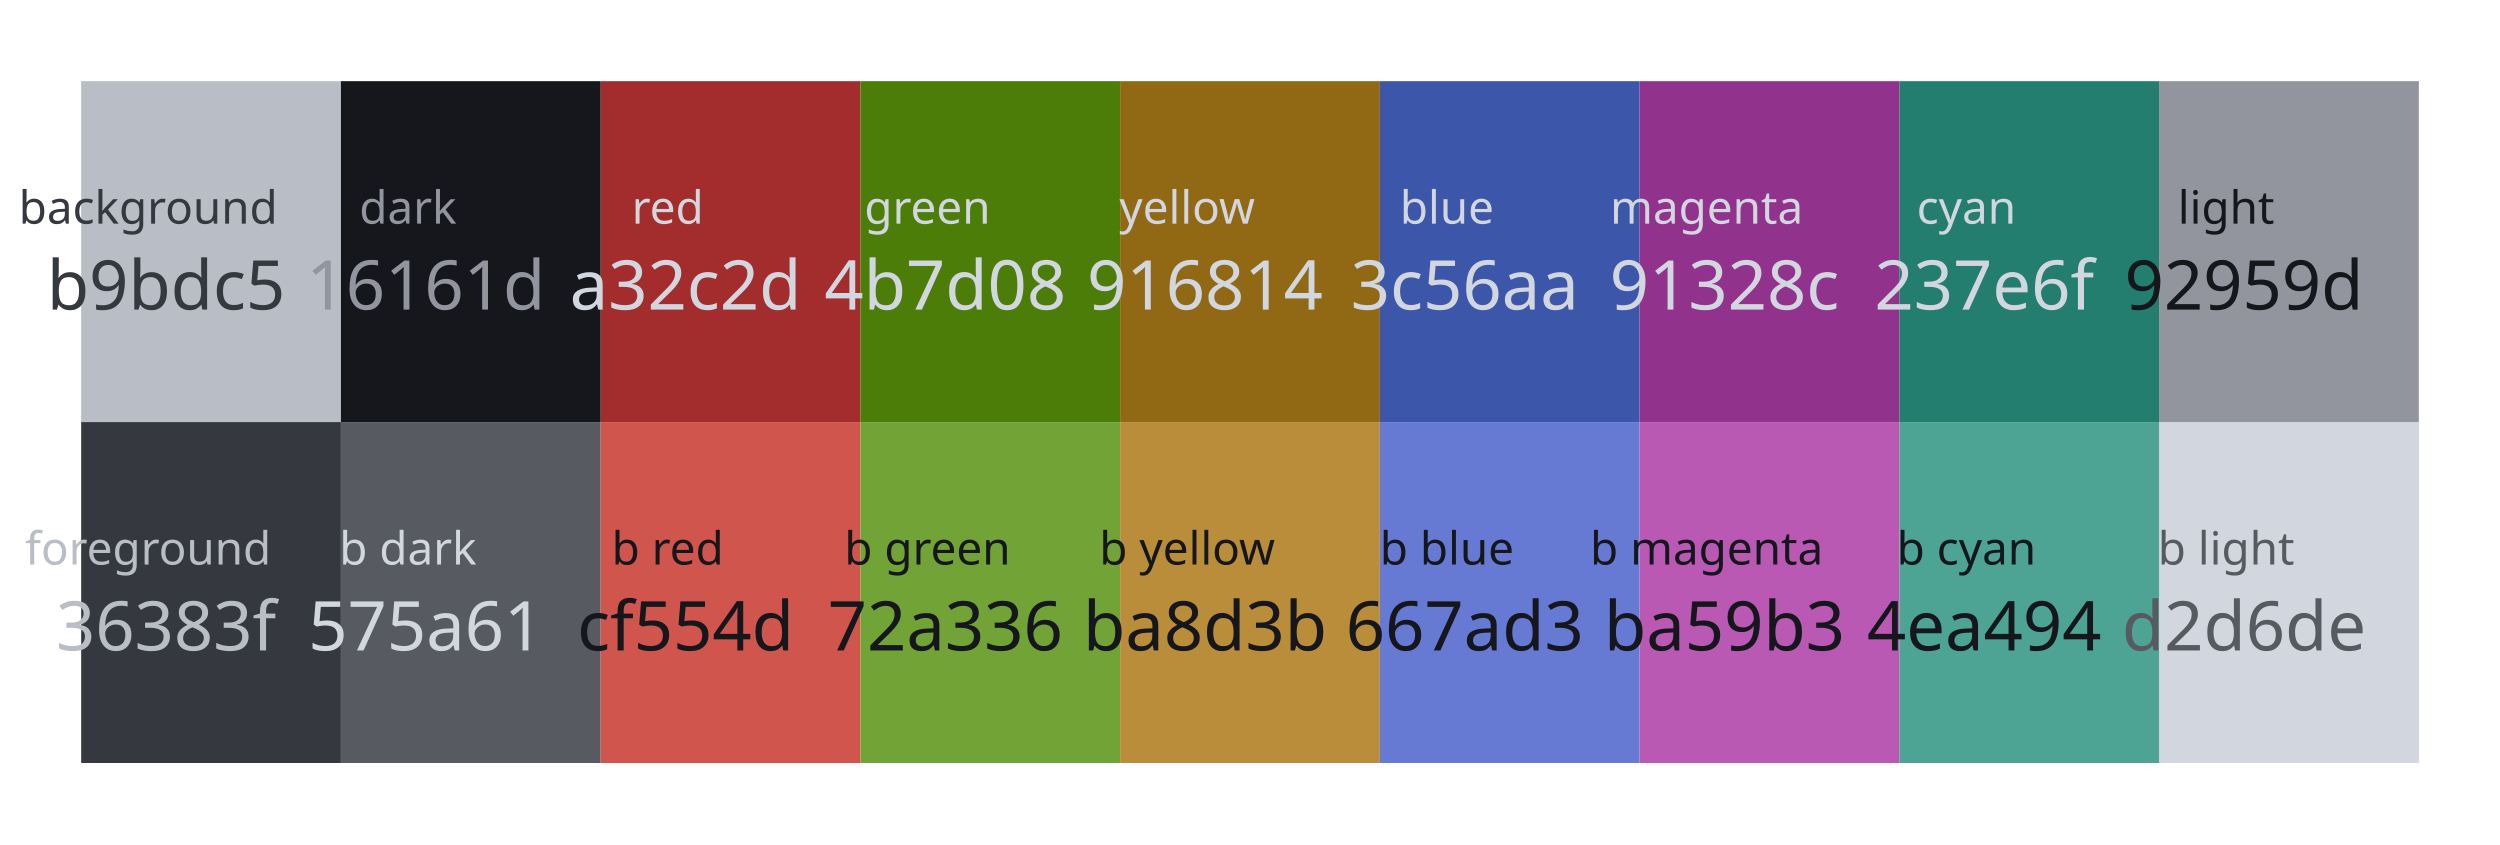
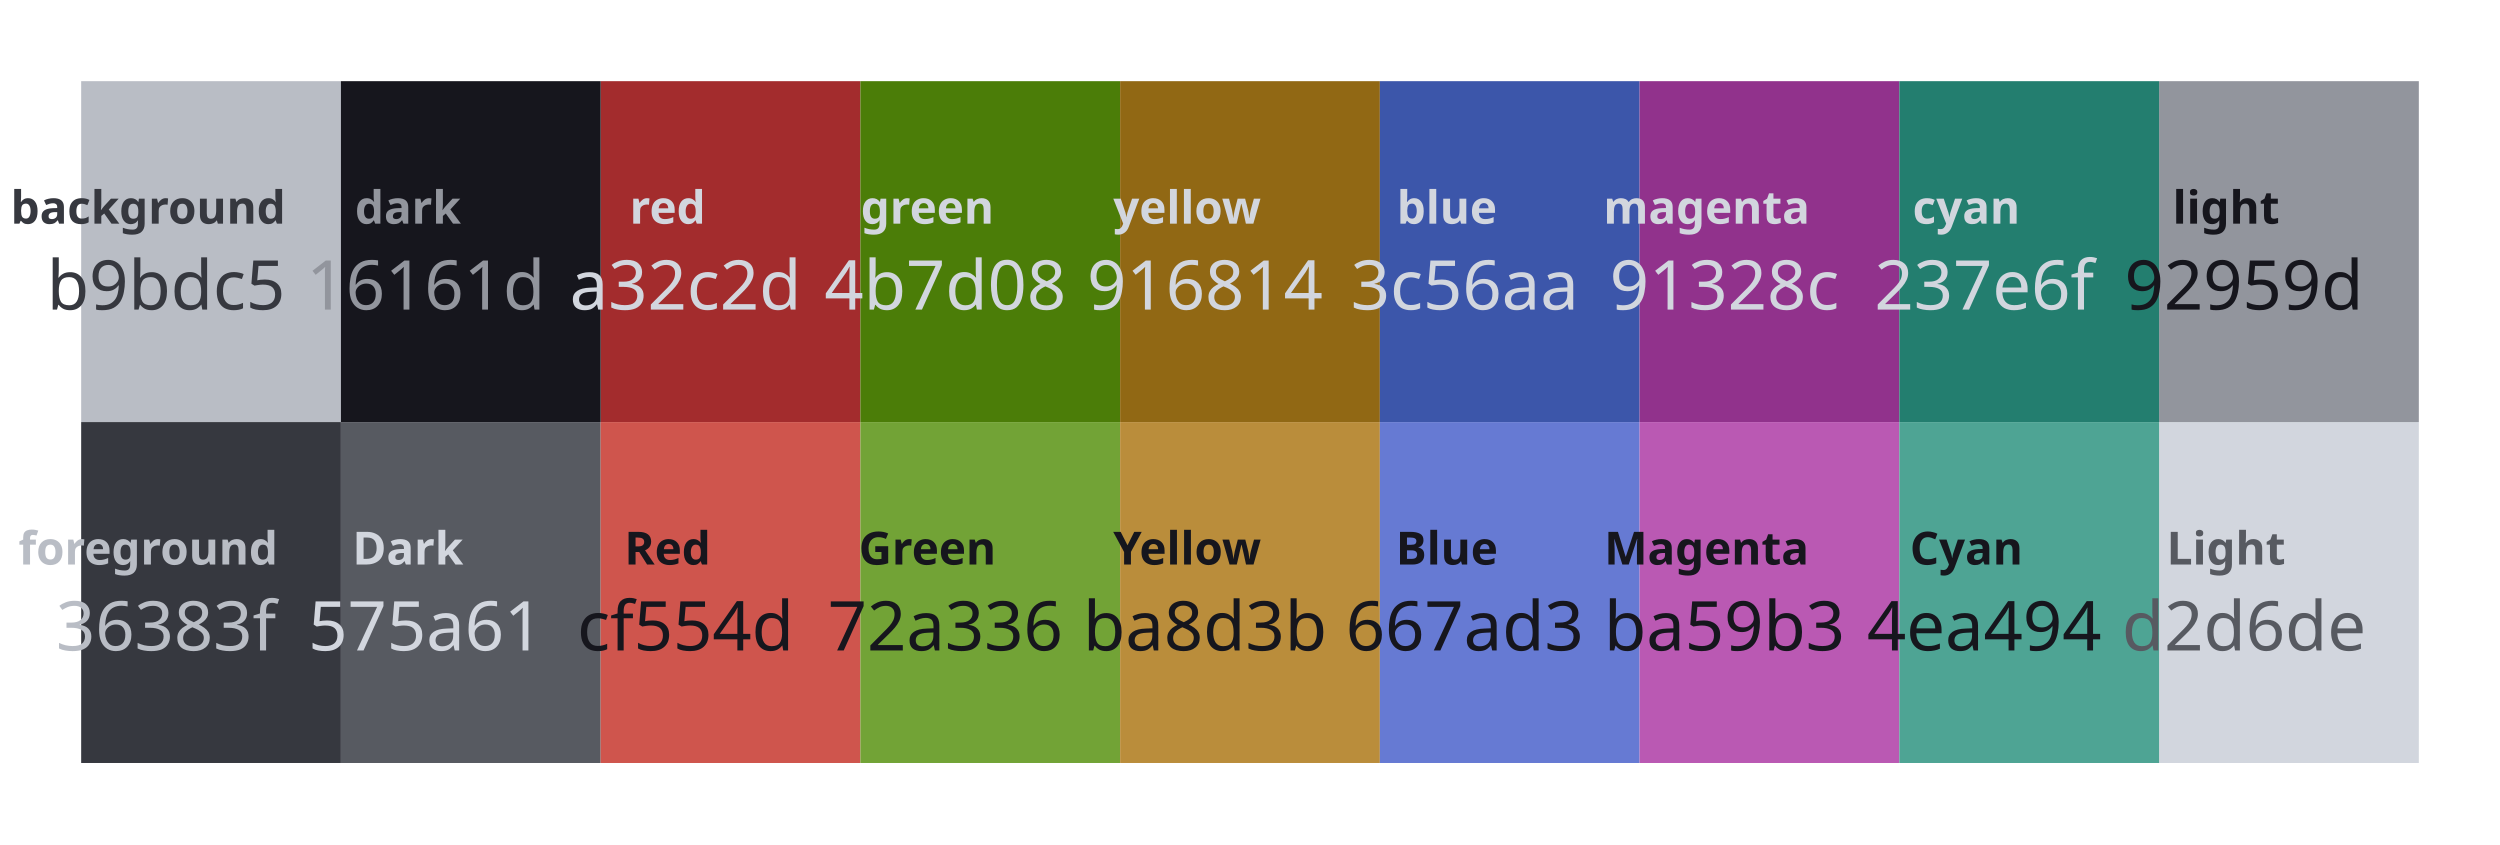
<svg xmlns="http://www.w3.org/2000/svg" width="308mm" height="104mm" viewBox="0 0 308 104" version="1.1" id="svg8">
  <defs id="defs2" />
  <g id="layer1">
    <path style="fill:#b9bdc5;fill-opacity:1;stroke:none;stroke-width:0.265;stroke-linecap:butt;stroke-linejoin:miter;stroke-miterlimit:4;stroke-dasharray:none;stroke-opacity:1" d="M 42,10 V 52 H 10 V 10 Z" id="path10" />
    <path style="fill:#d2d6de;fill-opacity:1;stroke:none;stroke-width:0.265;stroke-linecap:butt;stroke-linejoin:miter;stroke-miterlimit:4;stroke-dasharray:none;stroke-opacity:1" d="m 298,52 v 42 h -32 v -42 z" id="path10-3" />
    <path style="fill:#92959d;fill-opacity:1;stroke:none;stroke-width:0.265;stroke-linecap:butt;stroke-linejoin:miter;stroke-miterlimit:4;stroke-dasharray:none;stroke-opacity:1" d="M 298,10 V 52 h -32 V 10 Z" id="path10-6" />
    <path style="fill:#a32c2d;fill-opacity:1;stroke:none;stroke-width:0.265;stroke-linecap:butt;stroke-linejoin:miter;stroke-miterlimit:4;stroke-dasharray:none;stroke-opacity:1" d="M 106,10 V 52 H 74 V 10 Z" id="path10-7" />
    <path style="fill:#4b7d08;fill-opacity:1;stroke:none;stroke-width:0.265;stroke-linecap:butt;stroke-linejoin:miter;stroke-miterlimit:4;stroke-dasharray:none;stroke-opacity:1" d="M 138,10 V 52 h -32 V 10 Z" id="path10-5" />
    <path style="fill:#916814;fill-opacity:1;stroke:none;stroke-width:0.265;stroke-linecap:butt;stroke-linejoin:miter;stroke-miterlimit:4;stroke-dasharray:none;stroke-opacity:1" d="M 170,10 V 52 h -32 V 10 Z" id="path10-35" />
    <path style="fill:#3c56aa;fill-opacity:1;stroke:none;stroke-width:0.265;stroke-linecap:butt;stroke-linejoin:miter;stroke-miterlimit:4;stroke-dasharray:none;stroke-opacity:1" d="M 202,10 V 52 h -32 V 10 Z" id="path10-3-6" />
    <path style="fill:#91328c;fill-opacity:1;stroke:none;stroke-width:0.265;stroke-linecap:butt;stroke-linejoin:miter;stroke-miterlimit:4;stroke-dasharray:none;stroke-opacity:1" d="M 234,10 V 52 h -32 V 10 Z" id="path10-6-2" />
    <path style="fill:#36383f;fill-opacity:1;stroke:none;stroke-width:0.265;stroke-linecap:butt;stroke-linejoin:miter;stroke-miterlimit:4;stroke-dasharray:none;stroke-opacity:1" d="M 42,52 V 94 H 10 V 52 Z" id="path10-9" />
    <path style="fill:#16161d;fill-opacity:1;stroke:none;stroke-width:0.265;stroke-linecap:butt;stroke-linejoin:miter;stroke-miterlimit:4;stroke-dasharray:none;stroke-opacity:1" d="M 74,10 V 52 h -32 V 10 Z" id="path10-3-1" />
    <path style="fill:#575a61;fill-opacity:1;stroke:none;stroke-width:0.265;stroke-linecap:butt;stroke-linejoin:miter;stroke-miterlimit:4;stroke-dasharray:none;stroke-opacity:1" d="m 74,52 v 42 h -32 V 52 Z" id="path10-6-27" />
    <path style="fill:#cf554d;fill-opacity:1;stroke:none;stroke-width:0.265;stroke-linecap:butt;stroke-linejoin:miter;stroke-miterlimit:4;stroke-dasharray:none;stroke-opacity:1" d="M 106,52 V 94 H 74 V 52 Z" id="path10-7-0" />
    <path style="fill:#72a336;fill-opacity:1;stroke:none;stroke-width:0.265;stroke-linecap:butt;stroke-linejoin:miter;stroke-miterlimit:4;stroke-dasharray:none;stroke-opacity:1" d="m 138,52 v 42 h -32 V 52 Z" id="path10-5-9" />
    <path style="fill:#ba8d3b;fill-opacity:1;stroke:none;stroke-width:0.265;stroke-linecap:butt;stroke-linejoin:miter;stroke-miterlimit:4;stroke-dasharray:none;stroke-opacity:1" d="m 170,52 v 42 h -32 V 52 Z" id="path10-35-3" />
    <path style="fill:#667ad3;fill-opacity:1;stroke:none;stroke-width:0.265;stroke-linecap:butt;stroke-linejoin:miter;stroke-miterlimit:4;stroke-dasharray:none;stroke-opacity:1" d="M 202,52 V 94 h -32 V 52 Z" id="path10-3-6-6" />
    <path style="fill:#ba59b3;fill-opacity:1;stroke:none;stroke-width:0.265;stroke-linecap:butt;stroke-linejoin:miter;stroke-miterlimit:4;stroke-dasharray:none;stroke-opacity:1" d="M 234,52 V 94 h -32 V 52 Z" id="path10-6-2-0" />
    <path style="fill:#237e6f;fill-opacity:1;stroke:none;stroke-width:0.265;stroke-linecap:butt;stroke-linejoin:miter;stroke-miterlimit:4;stroke-dasharray:none;stroke-opacity:1" d="M 266,10 V 52 h -32 V 10 Z" id="path10-6-2-6" />
    <path style="fill:#4ea494;fill-opacity:1;stroke:none;stroke-width:0.265;stroke-linecap:butt;stroke-linejoin:miter;stroke-miterlimit:4;stroke-dasharray:none;stroke-opacity:1" d="M 266,52 V 94 h -32 V 52 Z" id="path10-6-2-0-2" />
    <text xml:space="preserve" style="font-style:normal;font-weight:normal;font-size:8.467px;line-height:1.25;font-family:sans-serif;letter-spacing:0px;word-spacing:0px;fill:#000000;fill-opacity:1;stroke:none;stroke-width:0.265" x="281.962" y="69.556" id="text976">
-       <tspan id="tspan974" x="281.962" y="69.556" style="font-style:normal;font-variant:normal;font-weight:normal;font-stretch:normal;font-size:5.644px;font-family:Agave;-inkscape-font-specification:Agave;text-align:center;text-anchor:middle;fill:#575a61;fill-opacity:1;stroke-width:0.265">b light</tspan>
+       <tspan id="tspan974" x="281.962" y="69.556" style="font-style:normal;font-variant:normal;font-weight:bold;font-stretch:normal;font-size:5.644px;font-family:Agave;-inkscape-font-specification:Agave;text-align:center;text-anchor:middle;fill:#575a61;fill-opacity:1;stroke-width:0.265">Light</tspan>
      <tspan x="281.962" y="80.139" style="font-style:normal;font-variant:normal;font-weight:normal;font-stretch:normal;font-size:8.467px;font-family:Agave;-inkscape-font-specification:Agave;text-align:center;text-anchor:middle;fill:#575a61;fill-opacity:1;stroke-width:0.265" id="tspan978">d2d6de</tspan>
    </text>
    <text xml:space="preserve" style="font-style:normal;font-weight:normal;font-size:8.467px;line-height:1.25;font-family:sans-serif;letter-spacing:0px;word-spacing:0px;fill:#000000;fill-opacity:1;stroke:none;stroke-width:0.265" x="89.962" y="27.556" id="text976-6">
-       <tspan id="tspan974-1" x="89.962" y="27.556" style="font-style:normal;font-variant:normal;font-weight:normal;font-stretch:normal;font-size:5.644px;font-family:Agave;-inkscape-font-specification:Agave;text-align:center;text-anchor:middle;fill:#d2d6de;fill-opacity:1;stroke-width:0.265">red</tspan>
+       <tspan id="tspan974-1" x="89.962" y="27.556" style="font-style:normal;font-variant:normal;font-weight:bold;font-stretch:normal;font-size:5.644px;font-family:Agave;-inkscape-font-specification:Agave;text-align:center;text-anchor:middle;fill:#d2d6de;fill-opacity:1;stroke-width:0.265">red</tspan>
      <tspan x="89.962" y="38.139" style="font-style:normal;font-variant:normal;font-weight:normal;font-stretch:normal;font-size:8.467px;font-family:Agave;-inkscape-font-specification:Agave;text-align:center;text-anchor:middle;fill:#d2d6de;fill-opacity:1;stroke-width:0.265" id="tspan978-0">a32c2d</tspan>
    </text>
    <text xml:space="preserve" style="font-style:normal;font-weight:normal;font-size:8.467px;line-height:1.25;font-family:sans-serif;letter-spacing:0px;word-spacing:0px;fill:#000000;fill-opacity:1;stroke:none;stroke-width:0.265" x="121.962" y="27.556" id="text976-4">
-       <tspan id="tspan974-9" x="121.962" y="27.556" style="font-style:normal;font-variant:normal;font-weight:normal;font-stretch:normal;font-size:5.644px;font-family:Agave;-inkscape-font-specification:Agave;text-align:center;text-anchor:middle;fill:#d2d6de;fill-opacity:1;stroke-width:0.265">green</tspan>
+       <tspan id="tspan974-9" x="121.962" y="27.556" style="font-style:normal;font-variant:normal;font-weight:bold;font-stretch:normal;font-size:5.644px;font-family:Agave;-inkscape-font-specification:Agave;text-align:center;text-anchor:middle;fill:#d2d6de;fill-opacity:1;stroke-width:0.265">green</tspan>
      <tspan x="121.962" y="38.139" style="font-style:normal;font-variant:normal;font-weight:normal;font-stretch:normal;font-size:8.467px;font-family:Agave;-inkscape-font-specification:Agave;text-align:center;text-anchor:middle;fill:#d2d6de;fill-opacity:1;stroke-width:0.265" id="tspan978-09">4b7d08</tspan>
    </text>
    <text xml:space="preserve" style="font-style:normal;font-weight:normal;font-size:8.467px;line-height:1.25;font-family:sans-serif;letter-spacing:0px;word-spacing:0px;fill:#000000;fill-opacity:1;stroke:none;stroke-width:0.265" x="153.962" y="27.556" id="text976-1">
-       <tspan id="tspan974-7" x="153.962" y="27.556" style="font-style:normal;font-variant:normal;font-weight:normal;font-stretch:normal;font-size:5.644px;font-family:Agave;-inkscape-font-specification:Agave;text-align:center;text-anchor:middle;fill:#d2d6de;fill-opacity:1;stroke-width:0.265">yellow</tspan>
+       <tspan id="tspan974-7" x="153.962" y="27.556" style="font-style:normal;font-variant:normal;font-weight:bold;font-stretch:normal;font-size:5.644px;font-family:Agave;-inkscape-font-specification:Agave;text-align:center;text-anchor:middle;fill:#d2d6de;fill-opacity:1;stroke-width:0.265">yellow</tspan>
      <tspan x="153.962" y="38.139" style="font-style:normal;font-variant:normal;font-weight:normal;font-stretch:normal;font-size:8.467px;font-family:Agave;-inkscape-font-specification:Agave;text-align:center;text-anchor:middle;fill:#d2d6de;fill-opacity:1;stroke-width:0.265" id="tspan978-7">916814</tspan>
    </text>
    <text xml:space="preserve" style="font-style:normal;font-weight:normal;font-size:8.467px;line-height:1.25;font-family:sans-serif;letter-spacing:0px;word-spacing:0px;fill:#000000;fill-opacity:1;stroke:none;stroke-width:0.265" x="185.962" y="27.556" id="text976-11">
-       <tspan id="tspan974-5" x="185.962" y="27.556" style="font-style:normal;font-variant:normal;font-weight:normal;font-stretch:normal;font-size:5.644px;font-family:Agave;-inkscape-font-specification:Agave;text-align:center;text-anchor:middle;fill:#d2d6de;fill-opacity:1;stroke-width:0.265">blue</tspan>
+       <tspan id="tspan974-5" x="185.962" y="27.556" style="font-style:normal;font-variant:normal;font-weight:bold;font-stretch:normal;font-size:5.644px;font-family:Agave;-inkscape-font-specification:Agave;text-align:center;text-anchor:middle;fill:#d2d6de;fill-opacity:1;stroke-width:0.265">blue</tspan>
      <tspan x="185.962" y="38.139" style="font-style:normal;font-variant:normal;font-weight:normal;font-stretch:normal;font-size:8.467px;font-family:Agave;-inkscape-font-specification:Agave;text-align:center;text-anchor:middle;fill:#d2d6de;fill-opacity:1;stroke-width:0.265" id="tspan978-9">3c56aa</tspan>
    </text>
    <text xml:space="preserve" style="font-style:normal;font-weight:normal;font-size:8.467px;line-height:1.25;font-family:sans-serif;letter-spacing:0px;word-spacing:0px;fill:#000000;fill-opacity:1;stroke:none;stroke-width:0.265" x="217.962" y="27.556" id="text976-7">
-       <tspan id="tspan974-76" x="217.962" y="27.556" style="font-style:normal;font-variant:normal;font-weight:normal;font-stretch:normal;font-size:5.644px;font-family:Agave;-inkscape-font-specification:Agave;text-align:center;text-anchor:middle;fill:#d2d6de;fill-opacity:1;stroke-width:0.265">magenta</tspan>
+       <tspan id="tspan974-76" x="217.962" y="27.556" style="font-style:normal;font-variant:normal;font-weight:bold;font-stretch:normal;font-size:5.644px;font-family:Agave;-inkscape-font-specification:Agave;text-align:center;text-anchor:middle;fill:#d2d6de;fill-opacity:1;stroke-width:0.265">magenta</tspan>
      <tspan x="217.962" y="38.139" style="font-style:normal;font-variant:normal;font-weight:normal;font-stretch:normal;font-size:8.467px;font-family:Agave;-inkscape-font-specification:Agave;text-align:center;text-anchor:middle;fill:#d2d6de;fill-opacity:1;stroke-width:0.265" id="tspan978-73">91328c</tspan>
    </text>
    <text xml:space="preserve" style="font-style:normal;font-weight:normal;font-size:8.467px;line-height:1.25;font-family:sans-serif;letter-spacing:0px;word-spacing:0px;fill:#000000;fill-opacity:1;stroke:none;stroke-width:0.265" x="249.962" y="27.556" id="text976-65">
-       <tspan id="tspan974-6" x="249.962" y="27.556" style="font-style:normal;font-variant:normal;font-weight:normal;font-stretch:normal;font-size:5.644px;font-family:Agave;-inkscape-font-specification:Agave;text-align:center;text-anchor:middle;fill:#d2d6de;fill-opacity:1;stroke-width:0.265">cyan</tspan>
+       <tspan id="tspan974-6" x="249.962" y="27.556" style="font-style:normal;font-variant:normal;font-weight:bold;font-stretch:normal;font-size:5.644px;font-family:Agave;-inkscape-font-specification:Agave;text-align:center;text-anchor:middle;fill:#d2d6de;fill-opacity:1;stroke-width:0.265">cyan</tspan>
      <tspan x="249.962" y="38.139" style="font-style:normal;font-variant:normal;font-weight:normal;font-stretch:normal;font-size:8.467px;font-family:Agave;-inkscape-font-specification:Agave;text-align:center;text-anchor:middle;fill:#d2d6de;fill-opacity:1;stroke-width:0.265" id="tspan978-3">237e6f</tspan>
    </text>
    <text xml:space="preserve" style="font-style:normal;font-weight:normal;font-size:8.467px;line-height:1.25;font-family:sans-serif;letter-spacing:0px;word-spacing:0px;fill:#000000;fill-opacity:1;stroke:none;stroke-width:0.265" x="281.962" y="27.556" id="text976-9">
-       <tspan id="tspan974-4" x="281.962" y="27.556" style="font-style:normal;font-variant:normal;font-weight:normal;font-stretch:normal;font-size:5.644px;font-family:Agave;-inkscape-font-specification:Agave;text-align:center;text-anchor:middle;fill:#16161d;fill-opacity:1;stroke-width:0.265">light</tspan>
+       <tspan id="tspan974-4" x="281.962" y="27.556" style="font-style:normal;font-variant:normal;font-weight:bold;font-stretch:normal;font-size:5.644px;font-family:Agave;-inkscape-font-specification:Agave;text-align:center;text-anchor:middle;fill:#16161d;fill-opacity:1;stroke-width:0.265">light</tspan>
      <tspan x="281.962" y="38.139" style="font-style:normal;font-variant:normal;font-weight:normal;font-stretch:normal;font-size:8.467px;font-family:Agave;-inkscape-font-specification:Agave;text-align:center;text-anchor:middle;fill:#16161d;fill-opacity:1;stroke-width:0.265" id="tspan978-8">92959d</tspan>
    </text>
    <text xml:space="preserve" style="font-style:normal;font-weight:normal;font-size:8.467px;line-height:1.25;font-family:sans-serif;letter-spacing:0px;word-spacing:0px;fill:#000000;fill-opacity:1;stroke:none;stroke-width:0.265" x="57.962" y="69.556" id="text976-12">
-       <tspan id="tspan974-93" x="57.962" y="69.556" style="font-style:normal;font-variant:normal;font-weight:normal;font-stretch:normal;font-size:5.644px;font-family:Agave;-inkscape-font-specification:Agave;text-align:center;text-anchor:middle;fill:#d2d6de;fill-opacity:1;stroke-width:0.265">b dark</tspan>
+       <tspan id="tspan974-93" x="57.962" y="69.556" style="font-style:normal;font-variant:normal;font-weight:bold;font-stretch:normal;font-size:5.644px;font-family:Agave;-inkscape-font-specification:Agave;text-align:center;text-anchor:middle;fill:#d2d6de;fill-opacity:1;stroke-width:0.265">Dark</tspan>
      <tspan x="57.962" y="80.139" style="font-style:normal;font-variant:normal;font-weight:normal;font-stretch:normal;font-size:8.467px;font-family:Agave;-inkscape-font-specification:Agave;text-align:center;text-anchor:middle;fill:#d2d6de;fill-opacity:1;stroke-width:0.265" id="tspan978-90">575a61</tspan>
    </text>
    <text xml:space="preserve" style="font-style:normal;font-weight:normal;font-size:8.467px;line-height:1.25;font-family:sans-serif;letter-spacing:0px;word-spacing:0px;fill:#000000;fill-opacity:1;stroke:none;stroke-width:0.265" x="249.962" y="69.556" id="text976-8">
-       <tspan id="tspan974-8" x="249.962" y="69.556" style="font-style:normal;font-variant:normal;font-weight:normal;font-stretch:normal;font-size:5.644px;font-family:Agave;-inkscape-font-specification:Agave;text-align:center;text-anchor:middle;fill:#16161d;fill-opacity:1;stroke-width:0.265">b cyan</tspan>
+       <tspan id="tspan974-8" x="249.962" y="69.556" style="font-style:normal;font-variant:normal;font-weight:bold;font-stretch:normal;font-size:5.644px;font-family:Agave;-inkscape-font-specification:Agave;text-align:center;text-anchor:middle;fill:#16161d;fill-opacity:1;stroke-width:0.265">Cyan</tspan>
      <tspan x="249.962" y="80.139" style="font-style:normal;font-variant:normal;font-weight:normal;font-stretch:normal;font-size:8.467px;font-family:Agave;-inkscape-font-specification:Agave;text-align:center;text-anchor:middle;fill:#16161d;fill-opacity:1;stroke-width:0.265" id="tspan978-5">4ea494</tspan>
    </text>
    <text xml:space="preserve" style="font-style:normal;font-weight:normal;font-size:8.467px;line-height:1.25;font-family:sans-serif;letter-spacing:0px;word-spacing:0px;fill:#000000;fill-opacity:1;stroke:none;stroke-width:0.265" x="217.962" y="69.556" id="text976-0">
-       <tspan id="tspan974-96" x="217.962" y="69.556" style="font-style:normal;font-variant:normal;font-weight:normal;font-stretch:normal;font-size:5.644px;font-family:Agave;-inkscape-font-specification:Agave;text-align:center;text-anchor:middle;fill:#16161d;fill-opacity:1;stroke-width:0.265">b magenta</tspan>
+       <tspan id="tspan974-96" x="217.962" y="69.556" style="font-style:normal;font-variant:normal;font-weight:bold;font-stretch:normal;font-size:5.644px;font-family:Agave;-inkscape-font-specification:Agave;text-align:center;text-anchor:middle;fill:#16161d;fill-opacity:1;stroke-width:0.265">Magenta</tspan>
      <tspan x="217.962" y="80.139" style="font-style:normal;font-variant:normal;font-weight:normal;font-stretch:normal;font-size:8.467px;font-family:Agave;-inkscape-font-specification:Agave;text-align:center;text-anchor:middle;fill:#16161d;fill-opacity:1;stroke-width:0.265" id="tspan978-38">ba59b3</tspan>
    </text>
    <text xml:space="preserve" style="font-style:normal;font-weight:normal;font-size:8.467px;line-height:1.25;font-family:sans-serif;letter-spacing:0px;word-spacing:0px;fill:#000000;fill-opacity:1;stroke:none;stroke-width:0.265" x="185.962" y="69.556" id="text976-5">
-       <tspan id="tspan974-61" x="185.962" y="69.556" style="font-style:normal;font-variant:normal;font-weight:normal;font-stretch:normal;font-size:5.644px;font-family:Agave;-inkscape-font-specification:Agave;text-align:center;text-anchor:middle;fill:#16161d;fill-opacity:1;stroke-width:0.265">b blue</tspan>
+       <tspan id="tspan974-61" x="185.962" y="69.556" style="font-style:normal;font-variant:normal;font-weight:bold;font-stretch:normal;font-size:5.644px;font-family:Agave;-inkscape-font-specification:Agave;text-align:center;text-anchor:middle;fill:#16161d;fill-opacity:1;stroke-width:0.265">Blue</tspan>
      <tspan x="185.962" y="80.139" style="font-style:normal;font-variant:normal;font-weight:normal;font-stretch:normal;font-size:8.467px;font-family:Agave;-inkscape-font-specification:Agave;text-align:center;text-anchor:middle;fill:#16161d;fill-opacity:1;stroke-width:0.265" id="tspan978-1">667ad3</tspan>
    </text>
    <text xml:space="preserve" style="font-style:normal;font-weight:normal;font-size:8.467px;line-height:1.25;font-family:sans-serif;letter-spacing:0px;word-spacing:0px;fill:#000000;fill-opacity:1;stroke:none;stroke-width:0.265" x="153.962" y="69.556" id="text976-59">
-       <tspan id="tspan974-84" x="153.962" y="69.556" style="font-style:normal;font-variant:normal;font-weight:normal;font-stretch:normal;font-size:5.644px;font-family:Agave;-inkscape-font-specification:Agave;text-align:center;text-anchor:middle;fill:#16161d;fill-opacity:1;stroke-width:0.265">b yellow</tspan>
+       <tspan id="tspan974-84" x="153.962" y="69.556" style="font-style:normal;font-variant:normal;font-weight:bold;font-stretch:normal;font-size:5.644px;font-family:Agave;-inkscape-font-specification:Agave;text-align:center;text-anchor:middle;fill:#16161d;fill-opacity:1;stroke-width:0.265">Yellow</tspan>
      <tspan x="153.962" y="80.139" style="font-style:normal;font-variant:normal;font-weight:normal;font-stretch:normal;font-size:8.467px;font-family:Agave;-inkscape-font-specification:Agave;text-align:center;text-anchor:middle;fill:#16161d;fill-opacity:1;stroke-width:0.265" id="tspan978-81">ba8d3b</tspan>
    </text>
    <text xml:space="preserve" style="font-style:normal;font-weight:normal;font-size:8.467px;line-height:1.25;font-family:sans-serif;letter-spacing:0px;word-spacing:0px;fill:#000000;fill-opacity:1;stroke:none;stroke-width:0.265" x="121.962" y="69.556" id="text976-03">
-       <tspan id="tspan974-0" x="121.962" y="69.556" style="font-style:normal;font-variant:normal;font-weight:normal;font-stretch:normal;font-size:5.644px;font-family:Agave;-inkscape-font-specification:Agave;text-align:center;text-anchor:middle;fill:#16161d;fill-opacity:1;stroke-width:0.265">b green</tspan>
+       <tspan id="tspan974-0" x="121.962" y="69.556" style="font-style:normal;font-variant:normal;font-weight:bold;font-stretch:normal;font-size:5.644px;font-family:Agave;-inkscape-font-specification:Agave;text-align:center;text-anchor:middle;fill:#16161d;fill-opacity:1;stroke-width:0.265">Green</tspan>
      <tspan x="121.962" y="80.139" style="font-style:normal;font-variant:normal;font-weight:normal;font-stretch:normal;font-size:8.467px;font-family:Agave;-inkscape-font-specification:Agave;text-align:center;text-anchor:middle;fill:#16161d;fill-opacity:1;stroke-width:0.265" id="tspan978-4">72a336</tspan>
    </text>
    <text xml:space="preserve" style="font-style:normal;font-weight:normal;font-size:8.467px;line-height:1.25;font-family:sans-serif;letter-spacing:0px;word-spacing:0px;fill:#000000;fill-opacity:1;stroke:none;stroke-width:0.265" x="89.962" y="69.556" id="text976-44">
-       <tspan id="tspan974-47" x="89.962" y="69.556" style="font-style:normal;font-variant:normal;font-weight:normal;font-stretch:normal;font-size:5.644px;font-family:Agave;-inkscape-font-specification:Agave;text-align:center;text-anchor:middle;fill:#16161d;fill-opacity:1;stroke-width:0.265">b red</tspan>
+       <tspan id="tspan974-47" x="89.962" y="69.556" style="font-style:normal;font-variant:normal;font-weight:bold;font-stretch:normal;font-size:5.644px;font-family:Agave;-inkscape-font-specification:Agave;text-align:center;text-anchor:middle;fill:#16161d;fill-opacity:1;stroke-width:0.265">Red</tspan>
      <tspan x="89.962" y="80.139" style="font-style:normal;font-variant:normal;font-weight:normal;font-stretch:normal;font-size:8.467px;font-family:Agave;-inkscape-font-specification:Agave;text-align:center;text-anchor:middle;fill:#16161d;fill-opacity:1;stroke-width:0.265" id="tspan978-6">cf554d</tspan>
    </text>
    <text xml:space="preserve" style="font-style:normal;font-weight:normal;font-size:8.467px;line-height:1.25;font-family:sans-serif;letter-spacing:0px;word-spacing:0px;fill:#000000;fill-opacity:1;stroke:none;stroke-width:0.265" x="57.962" y="27.556" id="text976-3">
-       <tspan id="tspan974-17" x="57.962" y="27.556" style="font-style:normal;font-variant:normal;font-weight:normal;font-stretch:normal;font-size:5.644px;font-family:Agave;-inkscape-font-specification:Agave;text-align:center;text-anchor:middle;fill:#92959d;fill-opacity:1;stroke-width:0.265">dark</tspan>
+       <tspan id="tspan974-17" x="57.962" y="27.556" style="font-style:normal;font-variant:normal;font-weight:bold;font-stretch:normal;font-size:5.644px;font-family:Agave;-inkscape-font-specification:Agave;text-align:center;text-anchor:middle;fill:#92959d;fill-opacity:1;stroke-width:0.265">dark</tspan>
      <tspan x="57.962" y="38.139" style="font-style:normal;font-variant:normal;font-weight:normal;font-stretch:normal;font-size:8.467px;font-family:Agave;-inkscape-font-specification:Agave;text-align:center;text-anchor:middle;fill:#92959d;fill-opacity:1;stroke-width:0.265" id="tspan978-59">16161d</tspan>
    </text>
    <text xml:space="preserve" style="font-style:normal;font-weight:normal;font-size:8.467px;line-height:1.25;font-family:sans-serif;letter-spacing:0px;word-spacing:0px;fill:#000000;fill-opacity:1;stroke:none;stroke-width:0.265" x="25.962" y="69.556" id="text976-62">
-       <tspan id="tspan974-178" x="25.962" y="69.556" style="font-style:normal;font-variant:normal;font-weight:normal;font-stretch:normal;font-size:5.644px;font-family:Agave;-inkscape-font-specification:Agave;text-align:center;text-anchor:middle;fill:#b9bdc5;fill-opacity:1;stroke-width:0.265">foreground</tspan>
+       <tspan id="tspan974-178" x="25.962" y="69.556" style="font-style:normal;font-variant:normal;font-weight:bold;font-stretch:normal;font-size:5.644px;font-family:Agave;-inkscape-font-specification:Agave;text-align:center;text-anchor:middle;fill:#b9bdc5;fill-opacity:1;stroke-width:0.265">foreground</tspan>
      <tspan x="25.962" y="80.139" style="font-style:normal;font-variant:normal;font-weight:normal;font-stretch:normal;font-size:8.467px;font-family:Agave;-inkscape-font-specification:Agave;text-align:center;text-anchor:middle;fill:#b9bdc5;fill-opacity:1;stroke-width:0.265" id="tspan978-57">36383f</tspan>
    </text>
    <text xml:space="preserve" style="font-style:normal;font-weight:normal;font-size:8.467px;line-height:1.25;font-family:sans-serif;letter-spacing:0px;word-spacing:0px;fill:#000000;fill-opacity:1;stroke:none;stroke-width:0.265" x="25.962" y="27.556" id="text976-41">
-       <tspan id="tspan974-85" x="25.962" y="27.556" style="font-style:normal;font-variant:normal;font-weight:normal;font-stretch:normal;font-size:5.644px;font-family:Agave;-inkscape-font-specification:Agave;text-align:center;text-anchor:middle;fill:#36383f;fill-opacity:1;stroke-width:0.265">background</tspan>
+       <tspan id="tspan974-85" x="25.962" y="27.556" style="font-style:normal;font-variant:normal;font-weight:bold;font-stretch:normal;font-size:5.644px;font-family:Agave;-inkscape-font-specification:Agave;text-align:center;text-anchor:middle;fill:#36383f;fill-opacity:1;stroke-width:0.265">background</tspan>
      <tspan x="25.962" y="38.139" style="font-style:normal;font-variant:normal;font-weight:normal;font-stretch:normal;font-size:8.467px;font-family:Agave;-inkscape-font-specification:Agave;text-align:center;text-anchor:middle;fill:#36383f;fill-opacity:1;stroke-width:0.265" id="tspan978-97">b9bdc5</tspan>
    </text>
    <text xml:space="preserve" style="font-style:normal;font-weight:normal;font-size:10.583px;line-height:1.25;font-family:sans-serif;letter-spacing:0px;word-spacing:0px;fill:#000000;fill-opacity:1;stroke:none;stroke-width:0.265" x="291.344" y="140.499" id="text1175">
      <tspan id="tspan1173" x="291.344" y="140.499" style="stroke-width:0.265" />
    </text>
    <text xml:space="preserve" style="font-style:normal;font-weight:normal;font-size:10.583px;line-height:1.25;font-family:sans-serif;letter-spacing:0px;word-spacing:0px;fill:#000000;fill-opacity:1;stroke:none;stroke-width:0.265" x="272.218" y="108.644" id="text1179">
      <tspan id="tspan1177" x="272.218" y="108.644" style="stroke-width:0.265" />
    </text>
    <text xml:space="preserve" style="font-style:normal;font-weight:normal;font-size:10.583px;line-height:1.25;font-family:sans-serif;letter-spacing:0px;word-spacing:0px;fill:#000000;fill-opacity:1;stroke:none;stroke-width:0.265" x="101.373" y="151.61" id="text1031">
      <tspan id="tspan1029" x="101.373" y="151.61" style="stroke-width:0.265" />
    </text>
    <text xml:space="preserve" style="font-style:normal;font-weight:normal;font-size:10.583px;line-height:1.25;font-family:sans-serif;letter-spacing:0px;word-spacing:0px;fill:#000000;fill-opacity:1;stroke:none;stroke-width:0.265" x="189.308" y="189.262" id="text1035">
      <tspan id="tspan1033" x="189.308" y="189.262" style="stroke-width:0.265" />
    </text>
    <text xml:space="preserve" style="font-style:normal;font-weight:normal;font-size:10.583px;line-height:1.25;font-family:sans-serif;letter-spacing:0px;word-spacing:0px;fill:#000000;fill-opacity:1;stroke:none;stroke-width:0.265" x="214.14" y="121.568" id="text1043">
      <tspan id="tspan1041" x="214.14" y="121.568" style="stroke-width:0.265" />
    </text>
    <text xml:space="preserve" style="font-style:normal;font-weight:normal;font-size:10.583px;line-height:1.25;font-family:sans-serif;letter-spacing:0px;word-spacing:0px;fill:#000000;fill-opacity:1;stroke:none;stroke-width:0.265" x="356.892" y="144.167" id="text1727">
      <tspan id="tspan1725" x="356.892" y="144.167" style="stroke-width:0.265" />
    </text>
+     <text xml:space="preserve" style="font-size:10.583px;line-height:1.25;font-family:sans-serif;text-align:center;letter-spacing:0px;word-spacing:0px;text-anchor:middle;stroke-width:0.265" x="236.019" y="113.089" id="text530">
+       <tspan id="tspan528" x="236.019" y="113.089" style="stroke-width:0.265" />
+     </text>
  </g>
</svg>
